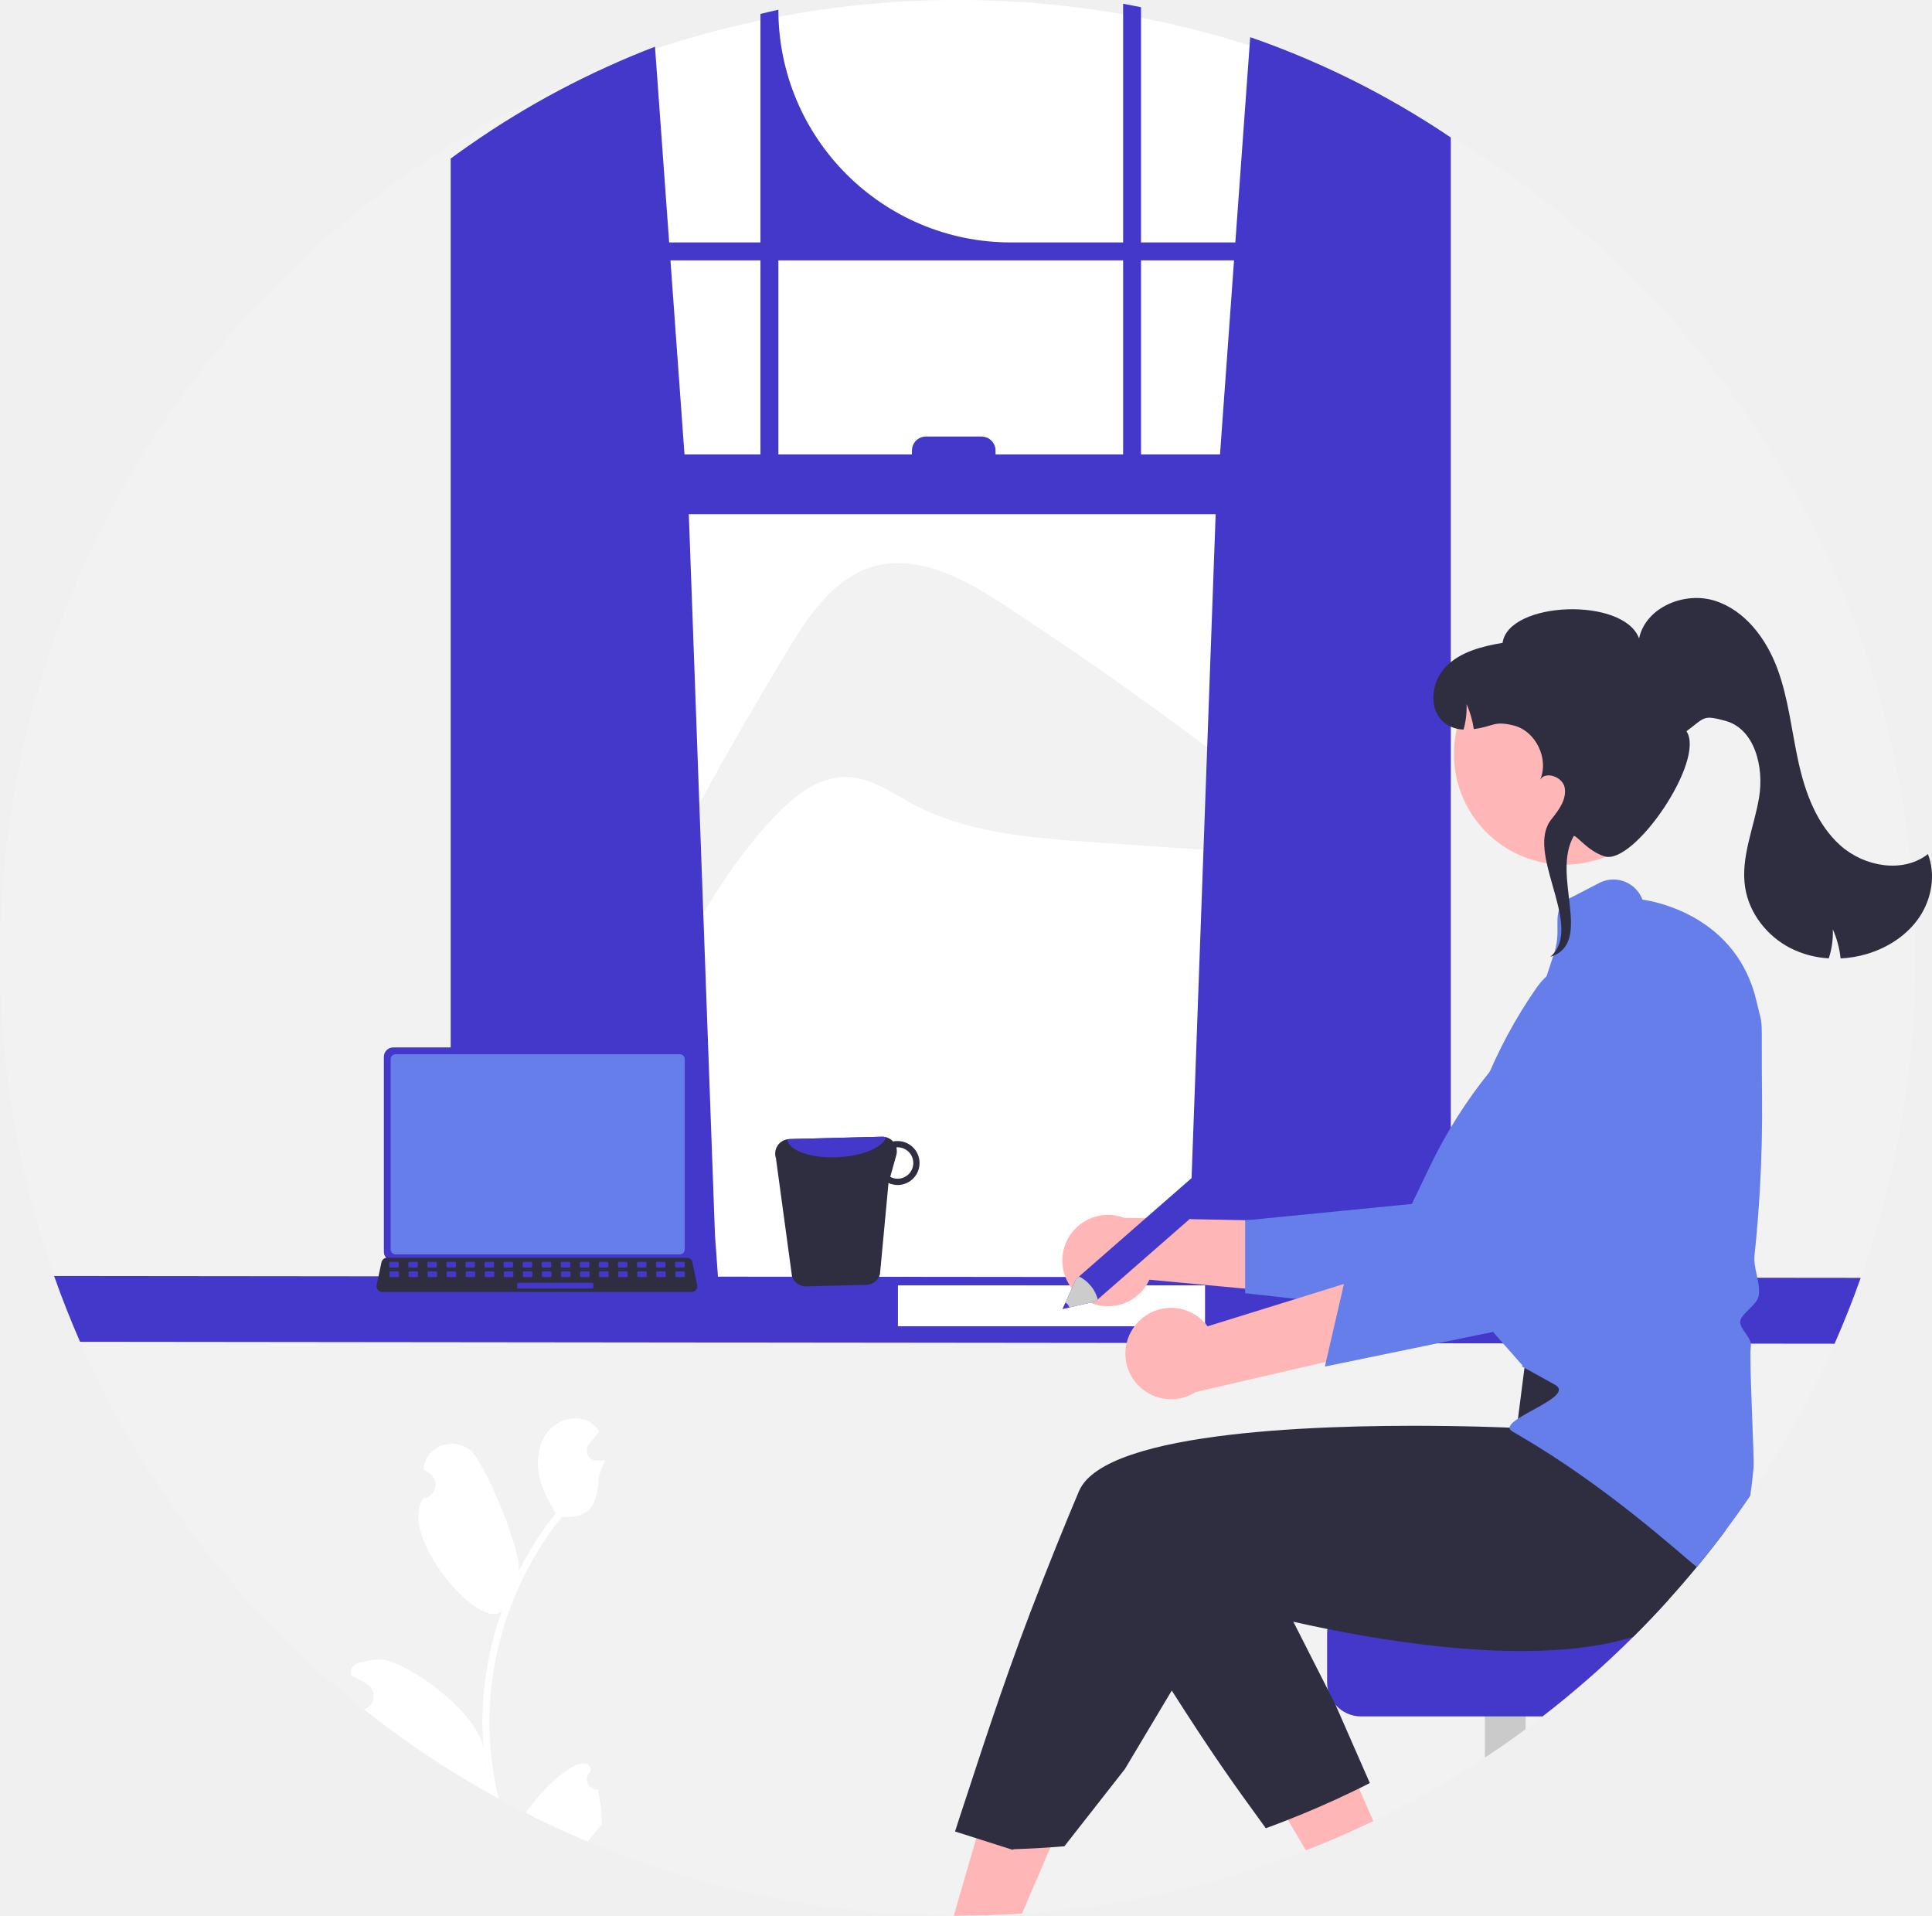
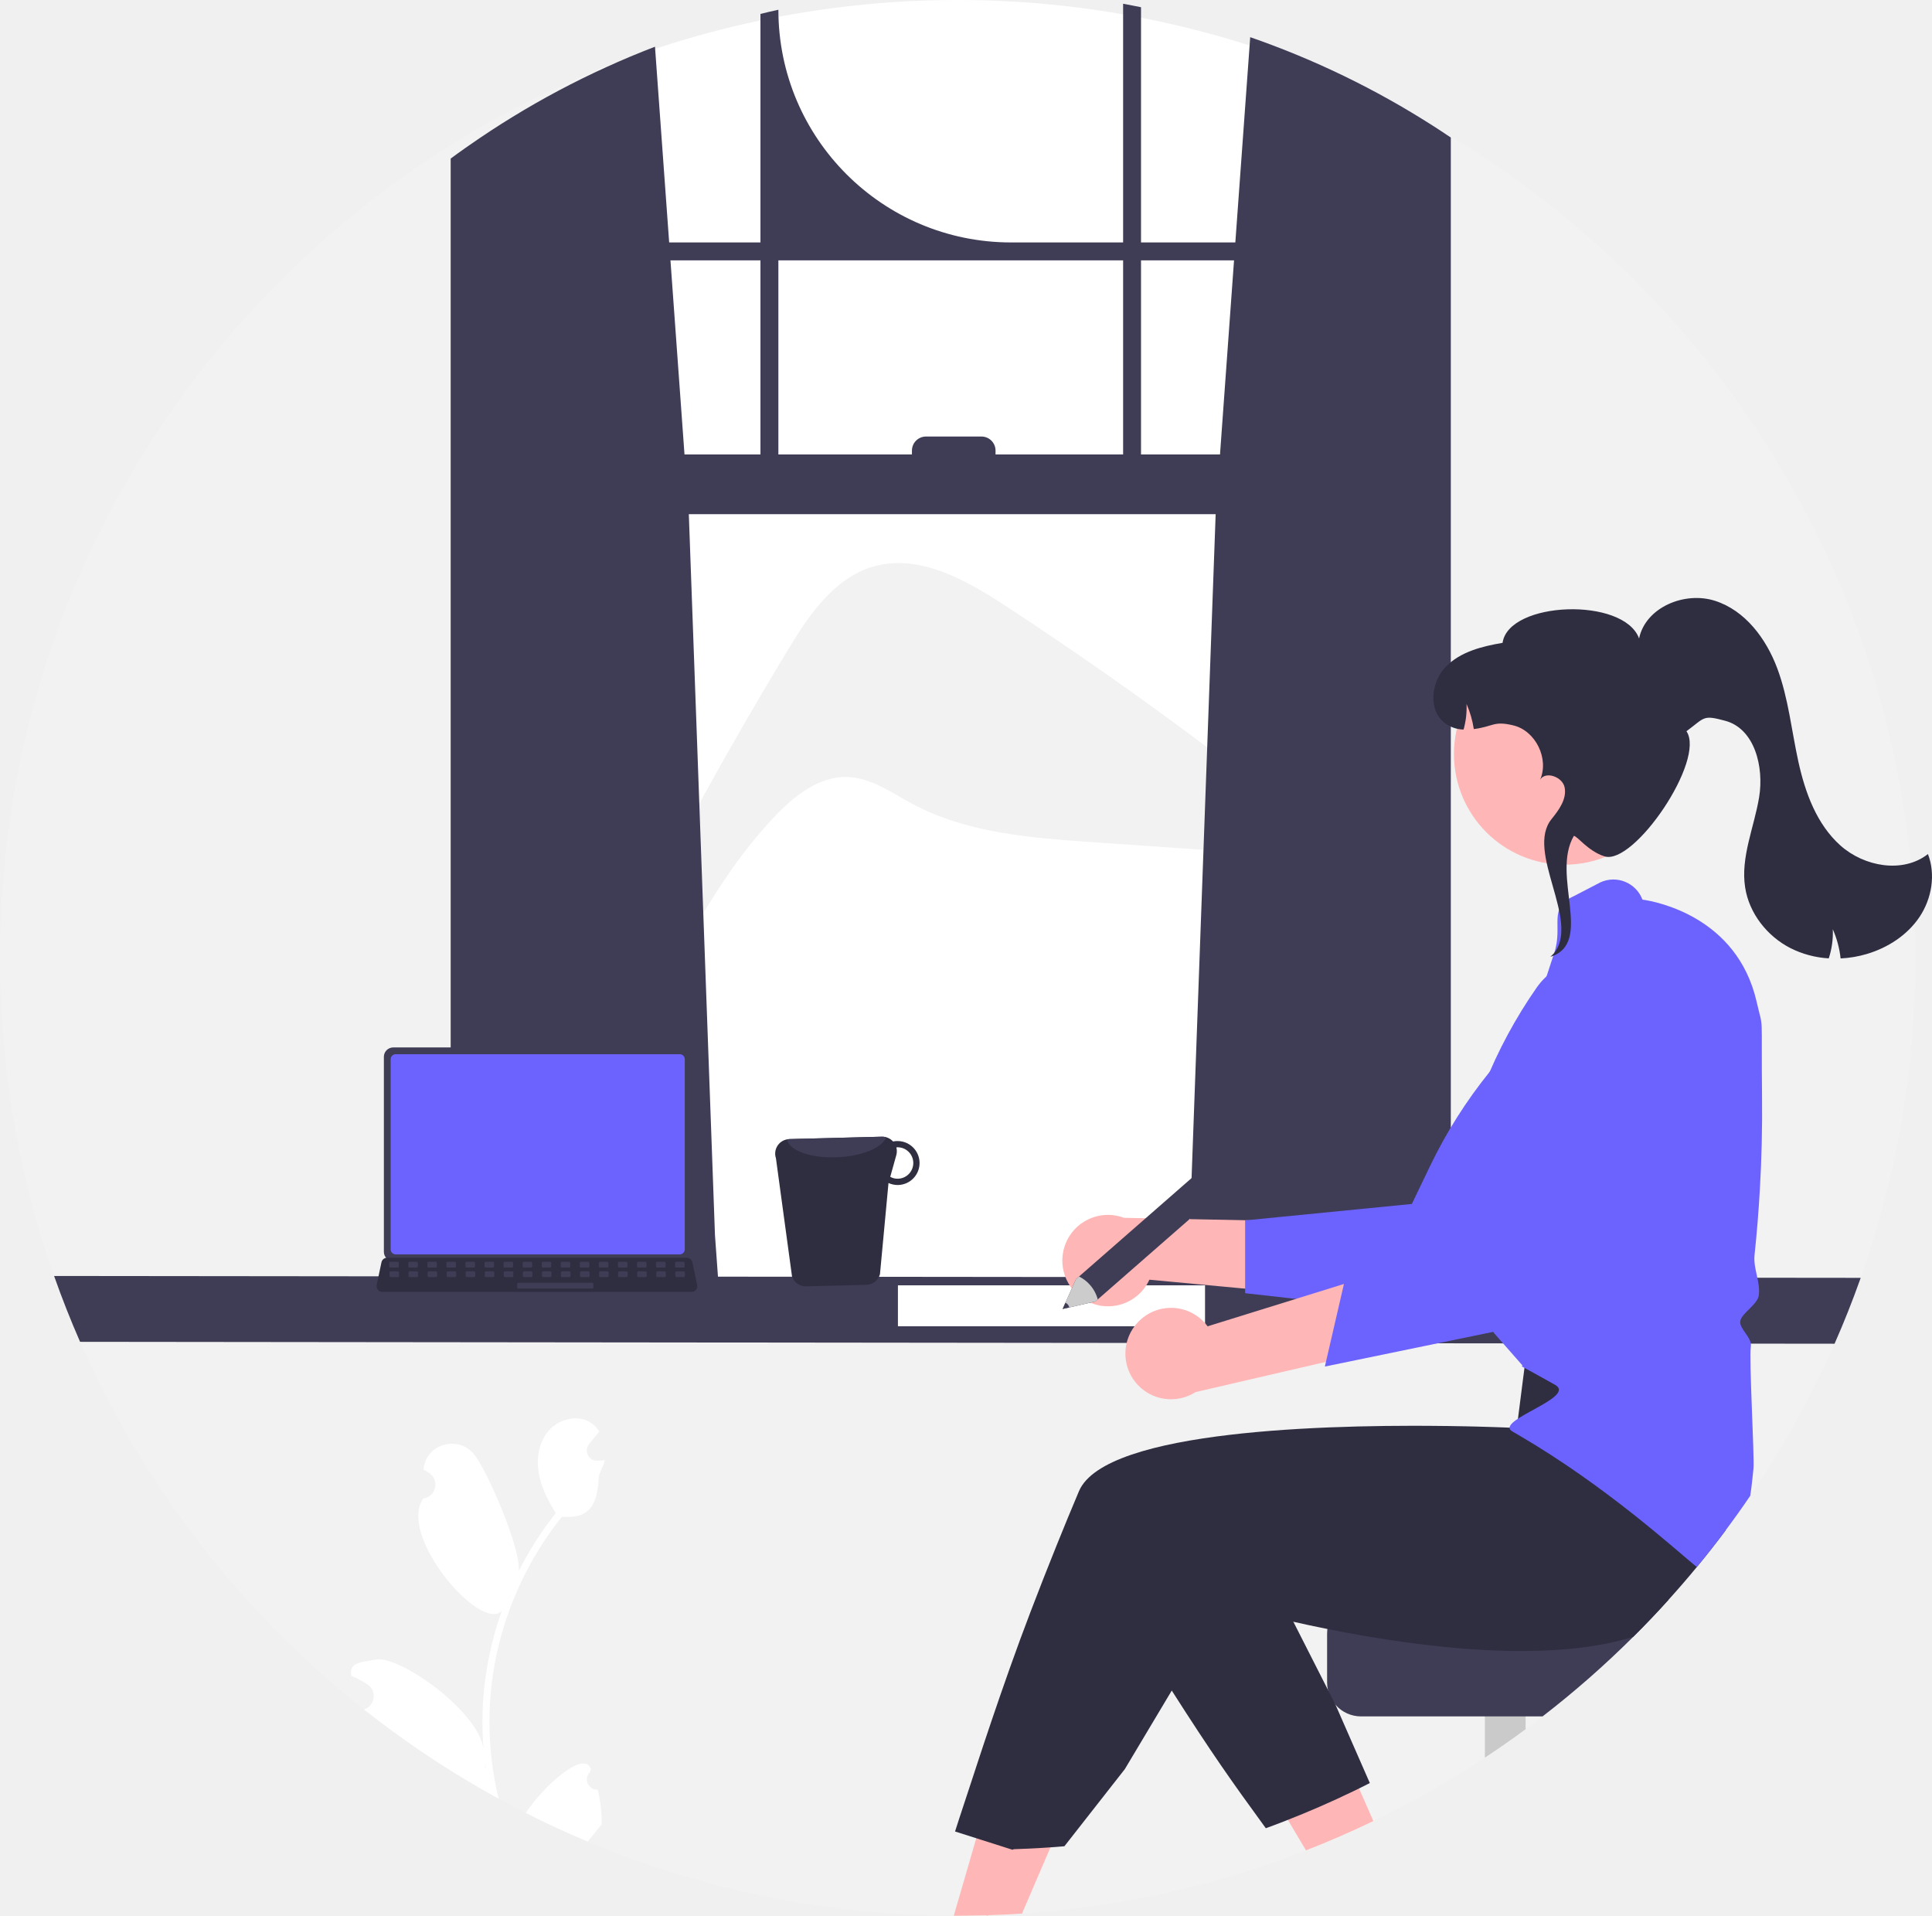
<svg xmlns="http://www.w3.org/2000/svg" id="ae2b2675-b622-4eb1-950e-dff3ecbf5e4d" data-name="Layer 1" width="849.273" height="842.002" viewBox="0 0 849.273 842.002">
  <path d="M1017.363,449.999a420.161,420.161,0,0,1-24.07,140.65c-.01.03-.02.05-.03.08-.07.21-.14.4-.22.61v.01q-5.115,14.37-11.24,28.26a420.754,420.754,0,0,1-37.06,66.82q-5.22,7.71-10.81,15.17-6.15,8.25-12.69,16.17-6.03,7.305-12.38,14.33-7.545,8.37-15.54,16.31a421.161,421.161,0,0,1-39.88,35q-3.69,2.865-7.46,5.63-8.775,6.48-17.9,12.5a417.437,417.437,0,0,1-41.57,24.16c-2.47,1.26-4.96,2.5-7.46,3.7q-14.505,7.005-29.6,12.89c-2.87,1.13-5.75,2.22-8.66,3.27-.49.19-.98.37-1.48.54a418.305,418.305,0,0,1-107.06,23.38q-3.81.345-7.63.58-4.05.285-8.11.46c-2.14.11-4.27.19-6.42.25-.44.02-.89.04-1.33.04q-4.335.135-8.7.17c-1.23.01-2.46.02-3.7.02-.58,0-1.16,0-1.74-.01q-12.585-.045-24.98-.82c-.17-.01-.34-.03-.51-.03-2.96-.2-5.91-.41-8.85-.67q-15.705-1.32-31.07-3.8-3.54-.555-7.06-1.2-15.285-2.7-30.17-6.51-4.425-1.125-8.8-2.35a416.975,416.975,0,0,1-49.47-17.18q-13.875-5.82-27.23-12.58-6.015-3.045-11.91-6.28c-1.07-.58-2.13-1.17-3.19-1.76q-11.61-6.48-22.74-13.66-9.12-5.865-17.9-12.2c-.72-.5-1.43-1.02-2.14-1.54q-6.735-4.905-13.25-10.06-14.175-11.235-27.34-23.61-9.105-8.55-17.68-17.64a421.7,421.7,0,0,1-79.77-120.33q-6.21-14.175-11.4-28.87a.185.185,0,0,1-.02-.07,420.346,420.346,0,0,1-23.78-139.83c0-176.76,108.94-328.08,263.34-390.48a422.118,422.118,0,0,1,344,12.87C921.743,141.119,1017.363,284.399,1017.363,449.999Z" transform="translate(-175.3633 -28.9988)" fill="#f2f2f2" />
  <path d="M782.703,72.389v532.01h-344v-544.88a422.118,422.118,0,0,1,344,12.87Z" transform="translate(-175.3633 -28.9988)" fill="#fff" />
  <path d="M521.485,314.998c9.332-15.434,20.39-31.913,37.707-36.953,20.055-5.836,40.656,5.758,58.131,17.199A1693.946,1693.946,0,0,1,768.074,406.315l-.053.599q-56.246-3.879-112.492-7.758c-27.092-1.868-55.115-3.994-79.056-16.811-9.085-4.863-17.941-11.36-28.236-11.812-12.79-.562-23.943,8.371-32.707,17.703C463.686,443.443,448.683,527.867,390.52,576.37A1845.847,1845.847,0,0,1,521.485,314.998Z" transform="translate(-175.3633 -28.9988)" fill="#f2f2f2" />
-   <path d="M807.865,85.958c-.87-.58-1.75-1.13-2.62-1.69a380.241,380.241,0,0,0-80.31-38.93l-6.54,90.22h-41.46v-103.39c-2.61-.54-5.24-1.05-7.87-1.53v104.92H619.795A102.27,102.27,0,0,1,517.525,33.288v-0c-2.64.57-5.26,1.18-7.88,1.83v100.44h-40.13l-6.23-86.03a380.858,380.858,0,0,0-81.94,43.53c-.44.3-.88.61-1.31.91-2.21,1.55-4.39,3.13-6.56,4.73v502.19h118.27l-2.09-28.95-11.5-316.95h231.59l-11.5,316.95-2.09,28.95h116.96v-511.45Q810.505,87.668,807.865,85.958Zm-298.22,142.78h-33.39l-6.17-85.3h39.56Zm159.42,0H612.985v-1.69a6.18,6.18,0,0,0-6.19-6.18h-24.38a6.178,6.178,0,0,0-6.18,6.18v1.69h-58.71v-85.3h151.54Zm7.87,0v-85.3h40.89l-6.17,85.3Z" transform="translate(-175.3633 -28.9988)" fill="#4338ca" />
-   <path d="M993.294,590.647c-.01.03-.02.05-.03.08-.07.21-.14.4-.22.61v.01q-5.115,14.37-11.24,28.26l-771.24-.84q-6.21-14.175-11.4-28.87a.185.185,0,0,1-.02-.07Z" transform="translate(-175.3633 -28.9988)" fill="#4338ca" />
+   <path d="M807.865,85.958c-.87-.58-1.75-1.13-2.62-1.69a380.241,380.241,0,0,0-80.31-38.93l-6.54,90.22h-41.46v-103.39c-2.61-.54-5.24-1.05-7.87-1.53v104.92H619.795A102.27,102.27,0,0,1,517.525,33.288v-0c-2.64.57-5.26,1.18-7.88,1.83v100.44h-40.13l-6.23-86.03a380.858,380.858,0,0,0-81.94,43.53c-.44.3-.88.61-1.31.91-2.21,1.55-4.39,3.13-6.56,4.73v502.19h118.27l-2.09-28.95-11.5-316.95h231.59l-11.5,316.95-2.09,28.95h116.96v-511.45Q810.505,87.668,807.865,85.958Zm-298.22,142.78h-33.39l-6.17-85.3h39.56Zm159.42,0H612.985v-1.69a6.18,6.18,0,0,0-6.19-6.18h-24.38a6.178,6.178,0,0,0-6.18,6.18v1.69h-58.71v-85.3h151.54Zm7.87,0v-85.3h40.89l-6.17,85.3Z" transform="translate(-175.3633 -28.9988)" fill="#3f3d56" />
+   <path d="M993.294,590.647c-.01.03-.02.05-.03.08-.07.21-.14.4-.22.61v.01q-5.115,14.37-11.24,28.26l-771.24-.84q-6.21-14.175-11.4-28.87a.185.185,0,0,1-.02-.07Z" transform="translate(-175.3633 -28.9988)" fill="#3f3d56" />
  <rect x="394.711" y="564.938" width="135" height="18" fill="#fff" />
  <path d="M391.373,770.209q.72-6.345,1.99-12.61a146.201,146.201,0,0,1,28.98-61.94c8.25.46,15.48-.8,16.17-16.78.13-2.84,2.24-5.31,2.7-8.11-.78.11-1.59.17-2.37.22-.25.01-.51.03-.75.04h-.09a4.489,4.489,0,0,1-3.69-7.32c.34-.41.68-.83,1.02-1.25.51-.65,1.04-1.28,1.56-1.92.06-.07.11-.13.17-.2.59-.73,1.18-1.46,1.78-2.19a13.005,13.005,0,0,0-4.26-4.12c-5.95-3.49-14.16-1.07-18.46,4.31-4.31,5.38-5.13,12.94-3.63,19.66,1.28,5.76,4.07,11.04,7.2,16.06-.32.41-.66.81-.98,1.23a147.304,147.304,0,0,0-15.35,24.32c1.22-9.53-13.69-43.93-19.46-51.22-6.93-8.75-21.13-4.93-22.35,6.17-.01.1-.03.21-.04.32.86.48,1.7.99,2.52,1.54a6.149,6.149,0,0,1-2.48,11.19l-.13.02c-11.46,16.37,25.29,58.98,34.5,49.42a145.105,145.105,0,0,0-5.53,19.94,147.475,147.475,0,0,0-2.56,18.09,142.314,142.314,0,0,0,.11,22.99,2.51,2.51,0,0,1-.04-.27c-2.05-16.66-37.12-41.43-47.36-39.37-5.9,1.19-11.71.92-10.81,6.87.01.1.03.19.04.29a39.404,39.404,0,0,1,4.63,2.23c.86.48,1.7,1,2.52,1.54a6.157,6.157,0,0,1-1.57,10.99q6.525,5.145,13.25,10.06c.71.52,1.42,1.04,2.14,1.54q8.775,6.33,17.9,12.2,11.13,7.17,22.74,13.66c1.06.59,2.12,1.18,3.19,1.76a143.529,143.529,0,0,1-4.06-33.81A139.723,139.723,0,0,1,391.373,770.209Zm5.47-35.73.02-.03a.076.076,0,0,1-.02.05Zm-7.97,71.91-.31-.69c.01-.51.01-1.01,0-1.53,0-.14-.03-.28-.03-.42.12.89.22,1.78.35,2.67Zm45.93,1.36c.11-.46.2-.78.31-1.24-.04-.1-.08-.2-.12-.29-3.33-7.93-20.91,8.06-28.51,19.63q13.35,6.75,27.23,12.58c.62-.78,1.26-1.55,1.89-2.33.06-.07.11-.13.16-.2,1.36-1.68,2.73-3.34,4.08-5.02.01-.33.01-.66.01-.98a60.25,60.25,0,0,0-1.76-14.29A4.536,4.536,0,0,1,434.803,807.749Z" transform="translate(-175.3633 -28.9988)" fill="#fff" />
  <path d="M651.121,599.624a19.952,19.952,0,0,0,29.487-8.157l70.595,6.603-17.331-32.514L669.49,564.271a20.06,20.06,0,0,0-18.369,35.353Z" transform="translate(-175.3633 -28.9988)" fill="#ffb6b6" />
-   <path d="M722.703,597.399l97.69,10.952.337-.431c.644-.823,64.566-82.646,75.305-102.124a58.89,58.89,0,0,0,6.82-38.571l-.073-.324-.254-.215a29.885,29.885,0,0,0-37.369-.819,211.683,211.683,0,0,0-61.088,75.483l-8.08,16.821-73.288,7.228Z" transform="translate(-175.3633 -28.9988)" fill="#667eea" />
+   <path d="M722.703,597.399l97.69,10.952.337-.431c.644-.823,64.566-82.646,75.305-102.124a58.89,58.89,0,0,0,6.82-38.571l-.073-.324-.254-.215a29.885,29.885,0,0,0-37.369-.819,211.683,211.683,0,0,0-61.088,75.483l-8.08,16.821-73.288,7.228Z" transform="translate(-175.3633 -28.9988)" fill="#6c63ff" />
  <path d="M643.446,826.241l-18.82,43.82q-4.05.285-8.11.46c-2.14.11-4.27.19-6.42.25l-.73.23-.6-.19q-4.335.135-8.7.17c-1.23.01-2.46.02-3.7.02-.58,0-1.16,0-1.74-.01l1.25-4.28,1.47-5.07,5.84-20.08,8.43-28.99,12.54,5.38Z" transform="translate(-175.3633 -28.9988)" fill="#ffb6b6" />
  <path d="M779.056,829.401q-14.505,7.005-29.6,12.89l-9.84-16.55,31.72-13.93Z" transform="translate(-175.3633 -28.9988)" fill="#ffb6b6" />
  <path d="M845.986,754.181v34.86q-8.775,6.48-17.9,12.5v-47.36Z" transform="translate(-175.3633 -28.9988)" fill="#cacaca" />
-   <path d="M908.866,732.101q-7.545,8.37-15.54,16.31a421.168,421.168,0,0,1-39.88,35h-79.8a14.879,14.879,0,0,1-11.19-5.07l-.01-.03a14.727,14.727,0,0,1-3.36-6.6l-.01-.02a15.302,15.302,0,0,1-.34-3.2v-21.47a14.93,14.93,0,0,1,14.91-14.92Z" transform="translate(-175.3633 -28.9988)" fill="#4338ca" />
+   <path d="M908.866,732.101q-7.545,8.37-15.54,16.31a421.168,421.168,0,0,1-39.88,35h-79.8a14.879,14.879,0,0,1-11.19-5.07l-.01-.03a14.727,14.727,0,0,1-3.36-6.6l-.01-.02a15.302,15.302,0,0,1-.34-3.2v-21.47a14.93,14.93,0,0,1,14.91-14.92Z" transform="translate(-175.3633 -28.9988)" fill="#3f3d56" />
  <path d="M941.746,648.301l-8.65,37.06a77.902,77.902,0,0,1,.84,16.24q-6.15,8.25-12.69,16.17-6.03,7.305-12.38,14.33-7.545,8.37-15.54,16.31c-13.88,4.36-30.24,6.14-47.34,6.26-5.9.05-11.89-.11-17.9-.43-24.37-1.28-49.02-5.19-69.21-9.25-5.34-1.06-10.36-2.14-14.98-3.19-8.75-1.97-16.07-3.81-21.37-5.21-5.97-1.56-9.37-2.57-9.37-2.57l-22.71,38.03-20.62,34.52-26.57,33.91q-3.81.345-7.63.58-4.05.285-8.11.46c-2.14.11-4.27.19-6.42.25l-.73.23-.6-.19-9.64-3.07-3.25-1.03-11.69-3.72s2.61-8.22,7.18-21.93c1.68-5.03,13.58-42.22,26.03-74.69,3.69-9.64,7.51-19.42,11.44-29.15,3.22-7.99,6.5-15.95,9.82-23.8,5.77-13.61,33.65-20.95,66.48-24.8,1.67-.19,3.35-.38,5.04-.56,16.73-1.76,34.48-2.67,51.08-3.09,8.31-.21,16.33-.29,23.79-.3q3.615,0,7.03.02h.01c6.15.03,11.81.12,16.79.22.97.02,1.91.05,2.83.07h.01c.62.01,1.23.03,1.83.04,10.89.28,17.57.62,17.57.62l2.59-20.32.53-4.1.5-3.9v-.01l.06-.49.41-.01,7.2-.14,60.52-1.18,25.778-1.092Z" transform="translate(-175.3633 -28.9988)" fill="#2f2e41" />
  <path d="M777.516,812.701c-2.47,1.26-4.96,2.5-7.46,3.7q-14.505,7.005-29.6,12.89c-2.87,1.13-5.75,2.22-8.66,3.27-.32-.45-.65-.9-.98-1.35-13.88-19.05-22.52-31.19-40.37-59.16-7.47-11.7-14.98-23.9-22.27-36.36l52.78-24.64,5.92-2.76,17.02,33.51,15.18,29.89,3.38,6.65Z" transform="translate(-175.3633 -28.9988)" fill="#2f2e41" />
  <circle cx="687.764" cy="331.428" r="48.625" fill="#ffb6b6" />
-   <path d="M949.926,511.571c-.4-40.16.78-28.53-2.4-42.36-8.54-37.18-43.99-43.96-50.17-44.8a13.645,13.645,0,0,0-18.45-7.61l-11.831,6.135c-11.47,5.25-4.509,12.835-8.469,24.805l-4.16,12.7-34.09,94.23,6.9,35.85.01.02,4.65,24.15,13.788,15.708-.258-2.508-.31.48-.01.01-.8,1.19c1.11.61,2.21,1.21,3.29,1.81q4.2,2.31,8.19,4.53c.64.36,1.27.71,1.9,1.07h.01c.4.22.8.44,1.19.66,9.98,5.58-26.96,15.74-18.75,20.51,1.14.66,2.27,1.32,3.38,1.97,37.8,22.11,67.96,49.65,77.71,57.65q6.54-7.92,12.69-16.17,5.58-7.455,10.81-15.17c.61-4.02,1.02-8.04,1.42-11.98.48-4.74-2.02-48.65-1.18-53.48.37-2.14-1.05-4.17-2.42-6.13-1.27-1.83-2.47-3.55-2.22-5.17.26-1.67,2.1-3.49,3.89-5.26,1.95-1.94,3.97-3.94,4.26-6.05.8-5.88-2.49-11.78-1.87-17.7q1.53-14.445,2.35-28.98Q950.131,531.611,949.926,511.571Z" transform="translate(-175.3633 -28.9988)" fill="#667eea" />
+   <path d="M949.926,511.571c-.4-40.16.78-28.53-2.4-42.36-8.54-37.18-43.99-43.96-50.17-44.8a13.645,13.645,0,0,0-18.45-7.61l-11.831,6.135c-11.47,5.25-4.509,12.835-8.469,24.805l-4.16,12.7-34.09,94.23,6.9,35.85.01.02,4.65,24.15,13.788,15.708-.258-2.508-.31.48-.01.01-.8,1.19c1.11.61,2.21,1.21,3.29,1.81q4.2,2.31,8.19,4.53c.64.36,1.27.71,1.9,1.07h.01c.4.22.8.44,1.19.66,9.98,5.58-26.96,15.74-18.75,20.51,1.14.66,2.27,1.32,3.38,1.97,37.8,22.11,67.96,49.65,77.71,57.65q6.54-7.92,12.69-16.17,5.58-7.455,10.81-15.17c.61-4.02,1.02-8.04,1.42-11.98.48-4.74-2.02-48.65-1.18-53.48.37-2.14-1.05-4.17-2.42-6.13-1.27-1.83-2.47-3.55-2.22-5.17.26-1.67,2.1-3.49,3.89-5.26,1.95-1.94,3.97-3.94,4.26-6.05.8-5.88-2.49-11.78-1.87-17.7q1.53-14.445,2.35-28.98Q950.131,531.611,949.926,511.571Z" transform="translate(-175.3633 -28.9988)" fill="#6c63ff" />
  <path d="M675.661,610.061a19.952,19.952,0,0,1,30.535,1.895l67.712-21.031-10.247,35.391-62.729,14.546a20.06,20.06,0,0,1-25.271-30.801Z" transform="translate(-175.3633 -28.9988)" fill="#ffb6b6" />
-   <path d="M757.751,629.64l125.682-25.912-32.618,8.079c.37-.978,37.029-98.122,41.482-119.914a58.89,58.89,0,0,0-4.974-38.852l-.166-.288-.307-.13a29.885,29.885,0,0,0-35.918,10.344,211.683,211.683,0,0,0-35.842,90.249l-2.705,18.464-44.312,13.256Z" transform="translate(-175.3633 -28.9988)" fill="#667eea" />
+   <path d="M757.751,629.64l125.682-25.912-32.618,8.079c.37-.978,37.029-98.122,41.482-119.914a58.89,58.89,0,0,0-4.974-38.852l-.166-.288-.307-.13a29.885,29.885,0,0,0-35.918,10.344,211.683,211.683,0,0,0-35.842,90.249l-2.705,18.464-44.312,13.256Z" transform="translate(-175.3633 -28.9988)" fill="#6c63ff" />
  <path d="M523.526,590.069a6.416,6.416,0,0,0,6.183,4.331l26.492-.682a6.328,6.328,0,0,0,5.981-4.657l3.749-40.087a9.794,9.794,0,0,0,4.238.871,9.661,9.661,0,0,0-.485-19.317,8.185,8.185,0,0,0-1.736.181,6.548,6.548,0,0,0-4.874-2.103l-40.751,1.052a5.853,5.853,0,0,0-1.005.125,6.365,6.365,0,0,0-4.873,8.265ZM566.699,546.252l2.668-9.553a6.506,6.506,0,0,0,.02-3.375c.129-0.0.244-.062.373-.062a6.91,6.91,0,0,1,.324,13.817A6.505,6.505,0,0,1,566.699,546.252Z" transform="translate(-175.3633 -28.9988)" fill="#2f2e41" />
-   <path d="M521.317,529.783c.868,4.964,10.629,8.454,22.366,7.847,10.793-.497,19.617-4.287,21.234-8.778a6.025,6.025,0,0,0-1.844-.246l-40.751,1.052A5.853,5.853,0,0,0,521.317,529.783Z" transform="translate(-175.3633 -28.9988)" fill="#4338ca" />
-   <path d="M344.106,493.493v85.704a4.122,4.122,0,0,0,4.119,4.119H475.23a4.122,4.122,0,0,0,4.119-4.119v-85.704a4.124,4.124,0,0,0-4.119-4.115H348.225A4.124,4.124,0,0,0,344.106,493.493Z" transform="translate(-175.3633 -28.9988)" fill="#4338ca" />
-   <path d="M347.086,494.559v83.58a2.205,2.205,0,0,0,2.201,2.201H474.172a2.205,2.205,0,0,0,2.201-2.201V494.559a2.206,2.206,0,0,0-2.201-2.206H349.287A2.206,2.206,0,0,0,347.086,494.559Z" transform="translate(-175.3633 -28.9988)" fill="#667eea" />
+   <path d="M521.317,529.783c.868,4.964,10.629,8.454,22.366,7.847,10.793-.497,19.617-4.287,21.234-8.778a6.025,6.025,0,0,0-1.844-.246l-40.751,1.052A5.853,5.853,0,0,0,521.317,529.783Z" transform="translate(-175.3633 -28.9988)" fill="#3f3d56" />
+   <path d="M344.106,493.493v85.704a4.122,4.122,0,0,0,4.119,4.119H475.23a4.122,4.122,0,0,0,4.119-4.119v-85.704a4.124,4.124,0,0,0-4.119-4.115H348.225A4.124,4.124,0,0,0,344.106,493.493Z" transform="translate(-175.3633 -28.9988)" fill="#3f3d56" />
+   <path d="M347.086,494.559v83.58a2.205,2.205,0,0,0,2.201,2.201H474.172a2.205,2.205,0,0,0,2.201-2.201V494.559a2.206,2.206,0,0,0-2.201-2.206H349.287A2.206,2.206,0,0,0,347.086,494.559Z" transform="translate(-175.3633 -28.9988)" fill="#6c63ff" />
  <path d="M341.45,595.911a2.47,2.47,0,0,0,1.943.93H479.385a2.502,2.502,0,0,0,2.446-3.016l-2.111-10.027a2.507,2.507,0,0,0-1.558-1.818,2.425,2.425,0,0,0-.888-.168H345.496a2.425,2.425,0,0,0-.888.168,2.507,2.507,0,0,0-1.558,1.818l-2.111,10.027A2.5,2.5,0,0,0,341.45,595.911Z" transform="translate(-175.3633 -28.9988)" fill="#2f2e41" />
-   <rect x="472.12" y="583.619" width="4.188" height="2.513" rx="0.488" transform="translate(773.0651 1140.752) rotate(-180)" fill="#4338ca" />
-   <rect x="463.743" y="583.619" width="4.188" height="2.513" rx="0.488" transform="translate(756.3111 1140.752) rotate(-180)" fill="#4338ca" />
-   <rect x="455.366" y="583.619" width="4.188" height="2.513" rx="0.488" transform="translate(739.5571 1140.752) rotate(-180)" fill="#4338ca" />
-   <rect x="446.989" y="583.619" width="4.188" height="2.513" rx="0.488" transform="translate(722.8032 1140.752) rotate(-180)" fill="#4338ca" />
-   <rect x="438.612" y="583.619" width="4.188" height="2.513" rx="0.488" transform="translate(706.0492 1140.752) rotate(-180)" fill="#4338ca" />
-   <rect x="430.235" y="583.619" width="4.188" height="2.513" rx="0.488" transform="translate(689.2952 1140.752) rotate(-180)" fill="#4338ca" />
-   <rect x="421.858" y="583.619" width="4.188" height="2.513" rx="0.488" transform="translate(672.5413 1140.752) rotate(-180)" fill="#4338ca" />
-   <rect x="413.481" y="583.619" width="4.188" height="2.513" rx="0.488" transform="translate(655.7873 1140.752) rotate(-180)" fill="#4338ca" />
-   <rect x="405.104" y="583.619" width="4.188" height="2.513" rx="0.488" transform="translate(639.0333 1140.752) rotate(-180)" fill="#4338ca" />
-   <rect x="396.727" y="583.619" width="4.188" height="2.513" rx="0.488" transform="translate(622.2794 1140.752) rotate(-180)" fill="#4338ca" />
-   <rect x="388.35" y="583.619" width="4.188" height="2.513" rx="0.488" transform="translate(605.5254 1140.752) rotate(-180)" fill="#4338ca" />
-   <rect x="379.973" y="583.619" width="4.188" height="2.513" rx="0.488" transform="translate(588.7714 1140.752) rotate(-180)" fill="#4338ca" />
-   <rect x="371.596" y="583.619" width="4.188" height="2.513" rx="0.488" transform="translate(572.0175 1140.752) rotate(-180)" fill="#4338ca" />
-   <rect x="363.219" y="583.619" width="4.188" height="2.513" rx="0.488" transform="translate(555.2635 1140.752) rotate(-180)" fill="#4338ca" />
-   <rect x="354.842" y="583.619" width="4.188" height="2.513" rx="0.488" transform="translate(538.5096 1140.752) rotate(-180)" fill="#4338ca" />
-   <rect x="346.465" y="583.619" width="4.188" height="2.513" rx="0.488" transform="translate(521.7556 1140.752) rotate(-180)" fill="#4338ca" />
-   <rect x="472.219" y="587.807" width="4.188" height="2.513" rx="0.488" transform="translate(773.263 1149.129) rotate(-180)" fill="#4338ca" />
-   <rect x="463.842" y="587.807" width="4.188" height="2.513" rx="0.488" transform="translate(756.5091 1149.129) rotate(-180)" fill="#4338ca" />
-   <rect x="455.465" y="587.807" width="4.188" height="2.513" rx="0.488" transform="translate(739.7551 1149.129) rotate(-180)" fill="#4338ca" />
-   <rect x="447.088" y="587.807" width="4.188" height="2.513" rx="0.488" transform="translate(723.0011 1149.129) rotate(-180)" fill="#4338ca" />
-   <rect x="438.711" y="587.807" width="4.188" height="2.513" rx="0.488" transform="translate(706.2472 1149.129) rotate(-180)" fill="#4338ca" />
-   <rect x="430.334" y="587.807" width="4.188" height="2.513" rx="0.488" transform="translate(689.4932 1149.129) rotate(-180)" fill="#4338ca" />
-   <rect x="421.957" y="587.807" width="4.188" height="2.513" rx="0.488" transform="translate(672.7392 1149.129) rotate(-180)" fill="#4338ca" />
-   <rect x="413.58" y="587.807" width="4.188" height="2.513" rx="0.488" transform="translate(655.9853 1149.129) rotate(-180)" fill="#4338ca" />
-   <rect x="405.203" y="587.807" width="4.188" height="2.513" rx="0.488" transform="translate(639.2313 1149.129) rotate(-180)" fill="#4338ca" />
-   <rect x="396.826" y="587.807" width="4.188" height="2.513" rx="0.488" transform="translate(622.4774 1149.129) rotate(-180)" fill="#4338ca" />
-   <rect x="388.449" y="587.807" width="4.188" height="2.513" rx="0.488" transform="translate(605.7234 1149.129) rotate(-180)" fill="#4338ca" />
-   <rect x="380.072" y="587.807" width="4.188" height="2.513" rx="0.488" transform="translate(588.9694 1149.129) rotate(-180)" fill="#4338ca" />
-   <rect x="371.695" y="587.807" width="4.188" height="2.513" rx="0.488" transform="translate(572.2155 1149.129) rotate(-180)" fill="#4338ca" />
-   <rect x="363.318" y="587.807" width="4.188" height="2.513" rx="0.488" transform="translate(555.4615 1149.129) rotate(-180)" fill="#4338ca" />
-   <rect x="354.941" y="587.807" width="4.188" height="2.513" rx="0.488" transform="translate(538.7075 1149.129) rotate(-180)" fill="#4338ca" />
-   <rect x="346.564" y="587.807" width="4.188" height="2.513" rx="0.488" transform="translate(521.9536 1149.129) rotate(-180)" fill="#4338ca" />
-   <rect x="402.69" y="592.834" width="33.508" height="2.513" rx="0.488" transform="translate(663.5246 1159.181) rotate(-180)" fill="#4338ca" />
-   <path d="M648.323,591.251l56.84-49.694c2.703-2.363-2.451,4.677-.088,7.38s11.348.045,8.645,2.407l-56.84,49.694-14.394,3.287Z" transform="translate(-175.3633 -28.9988)" fill="#4338ca" />
+   <rect x="472.12" y="583.619" width="4.188" height="2.513" rx="0.488" transform="translate(773.0651 1140.752) rotate(-180)" fill="#3f3d56" />
+   <rect x="463.743" y="583.619" width="4.188" height="2.513" rx="0.488" transform="translate(756.3111 1140.752) rotate(-180)" fill="#3f3d56" />
+   <rect x="455.366" y="583.619" width="4.188" height="2.513" rx="0.488" transform="translate(739.5571 1140.752) rotate(-180)" fill="#3f3d56" />
+   <rect x="446.989" y="583.619" width="4.188" height="2.513" rx="0.488" transform="translate(722.8032 1140.752) rotate(-180)" fill="#3f3d56" />
+   <rect x="438.612" y="583.619" width="4.188" height="2.513" rx="0.488" transform="translate(706.0492 1140.752) rotate(-180)" fill="#3f3d56" />
+   <rect x="430.235" y="583.619" width="4.188" height="2.513" rx="0.488" transform="translate(689.2952 1140.752) rotate(-180)" fill="#3f3d56" />
+   <rect x="421.858" y="583.619" width="4.188" height="2.513" rx="0.488" transform="translate(672.5413 1140.752) rotate(-180)" fill="#3f3d56" />
+   <rect x="413.481" y="583.619" width="4.188" height="2.513" rx="0.488" transform="translate(655.7873 1140.752) rotate(-180)" fill="#3f3d56" />
+   <rect x="405.104" y="583.619" width="4.188" height="2.513" rx="0.488" transform="translate(639.0333 1140.752) rotate(-180)" fill="#3f3d56" />
+   <rect x="396.727" y="583.619" width="4.188" height="2.513" rx="0.488" transform="translate(622.2794 1140.752) rotate(-180)" fill="#3f3d56" />
+   <rect x="388.35" y="583.619" width="4.188" height="2.513" rx="0.488" transform="translate(605.5254 1140.752) rotate(-180)" fill="#3f3d56" />
+   <rect x="379.973" y="583.619" width="4.188" height="2.513" rx="0.488" transform="translate(588.7714 1140.752) rotate(-180)" fill="#3f3d56" />
+   <rect x="371.596" y="583.619" width="4.188" height="2.513" rx="0.488" transform="translate(572.0175 1140.752) rotate(-180)" fill="#3f3d56" />
+   <rect x="363.219" y="583.619" width="4.188" height="2.513" rx="0.488" transform="translate(555.2635 1140.752) rotate(-180)" fill="#3f3d56" />
+   <rect x="354.842" y="583.619" width="4.188" height="2.513" rx="0.488" transform="translate(538.5096 1140.752) rotate(-180)" fill="#3f3d56" />
+   <rect x="346.465" y="583.619" width="4.188" height="2.513" rx="0.488" transform="translate(521.7556 1140.752) rotate(-180)" fill="#3f3d56" />
+   <rect x="472.219" y="587.807" width="4.188" height="2.513" rx="0.488" transform="translate(773.263 1149.129) rotate(-180)" fill="#3f3d56" />
+   <rect x="463.842" y="587.807" width="4.188" height="2.513" rx="0.488" transform="translate(756.5091 1149.129) rotate(-180)" fill="#3f3d56" />
+   <rect x="455.465" y="587.807" width="4.188" height="2.513" rx="0.488" transform="translate(739.7551 1149.129) rotate(-180)" fill="#3f3d56" />
+   <rect x="447.088" y="587.807" width="4.188" height="2.513" rx="0.488" transform="translate(723.0011 1149.129) rotate(-180)" fill="#3f3d56" />
+   <rect x="438.711" y="587.807" width="4.188" height="2.513" rx="0.488" transform="translate(706.2472 1149.129) rotate(-180)" fill="#3f3d56" />
+   <rect x="430.334" y="587.807" width="4.188" height="2.513" rx="0.488" transform="translate(689.4932 1149.129) rotate(-180)" fill="#3f3d56" />
+   <rect x="421.957" y="587.807" width="4.188" height="2.513" rx="0.488" transform="translate(672.7392 1149.129) rotate(-180)" fill="#3f3d56" />
+   <rect x="413.58" y="587.807" width="4.188" height="2.513" rx="0.488" transform="translate(655.9853 1149.129) rotate(-180)" fill="#3f3d56" />
+   <rect x="405.203" y="587.807" width="4.188" height="2.513" rx="0.488" transform="translate(639.2313 1149.129) rotate(-180)" fill="#3f3d56" />
+   <rect x="396.826" y="587.807" width="4.188" height="2.513" rx="0.488" transform="translate(622.4774 1149.129) rotate(-180)" fill="#3f3d56" />
+   <rect x="388.449" y="587.807" width="4.188" height="2.513" rx="0.488" transform="translate(605.7234 1149.129) rotate(-180)" fill="#3f3d56" />
+   <rect x="380.072" y="587.807" width="4.188" height="2.513" rx="0.488" transform="translate(588.9694 1149.129) rotate(-180)" fill="#3f3d56" />
+   <rect x="371.695" y="587.807" width="4.188" height="2.513" rx="0.488" transform="translate(572.2155 1149.129) rotate(-180)" fill="#3f3d56" />
+   <rect x="363.318" y="587.807" width="4.188" height="2.513" rx="0.488" transform="translate(555.4615 1149.129) rotate(-180)" fill="#3f3d56" />
+   <rect x="354.941" y="587.807" width="4.188" height="2.513" rx="0.488" transform="translate(538.7075 1149.129) rotate(-180)" fill="#3f3d56" />
+   <rect x="346.564" y="587.807" width="4.188" height="2.513" rx="0.488" transform="translate(521.9536 1149.129) rotate(-180)" fill="#3f3d56" />
+   <rect x="402.69" y="592.834" width="33.508" height="2.513" rx="0.488" transform="translate(663.5246 1159.181) rotate(-180)" fill="#3f3d56" />
+   <path d="M648.323,591.251l56.84-49.694c2.703-2.363-2.451,4.677-.088,7.38s11.348.045,8.645,2.407l-56.84,49.694-14.394,3.287Z" transform="translate(-175.3633 -28.9988)" fill="#3f3d56" />
  <path d="M648.323,591.251l1.378-1.204a15.763,15.763,0,0,1,4.83,3.747,15.929,15.929,0,0,1,3.395,6.33l-1.046.915-11.472,2.618-2.922.669,1.218-2.739Z" transform="translate(-175.3633 -28.9988)" fill="#ccc" />
-   <path d="M643.703,601.586a2.978,2.978,0,0,1,1.704,2.07l-2.922.669Z" transform="translate(-175.3633 -28.9988)" fill="#4338ca" />
+   <path d="M643.703,601.586a2.978,2.978,0,0,1,1.704,2.07l-2.922.669Z" transform="translate(-175.3633 -28.9988)" fill="#3f3d56" />
  <path d="M1019.183,431.979c-5.36,8.02-13.94,13.57-23.18,16.32a48.487,48.487,0,0,1-11.54,1.96,43.632,43.632,0,0,0-3.43-12.82,36.022,36.022,0,0,1-1.78,12.79,42.868,42.868,0,0,1-16.87-4.52c-10.25-5.25-18.14-15.29-19.89-26.68-2.06-13.3,3.97-26.36,6.15-39.64,2.19-13.28-1.92-30.1-14.92-33.59-9.9-2.66-8.79-1.51-17.02,4.6,8.561,12.658-23.06,59.045-36,55-7.316-2.287-12-9-13.51-9-10.17,17.52,8.98,47.04-10.32,53.17l1.59-1.59c11.65-14.33-12.7-44.66-1.05-58.99,3.25-4.01,6.71-8.76,5.75-13.83-.91-4.82-8.56-7.37-10.8-3.41,4.03-9.23-1.92-21.55-11.77-23.92-8.75-2.11-8.59.49-17.37,1.62a43.573,43.573,0,0,0-3.19-11.01,35.725,35.725,0,0,1-1.31,11.22,14.088,14.088,0,0,1-8.52-3.08c-7.16-5.77-5.71-17.89.68-24.5,6.4-6.61,15.91-8.99,24.98-10.53,2.637-18.361,53.295-20.276,60.01-1.93,2.86-13.7,20.01-20.81,33.34-16.56s22.58,16.7,27.45,29.82c4.87,13.11,6.23,27.22,9.23,40.88s8.07,27.57,18.51,36.88c10.44,9.3,27.45,12.38,38.45,3.74C1026.323,413.379,1024.533,423.949,1019.183,431.979Z" transform="translate(-175.3633 -28.9988)" fill="#2f2e41" />
</svg>
